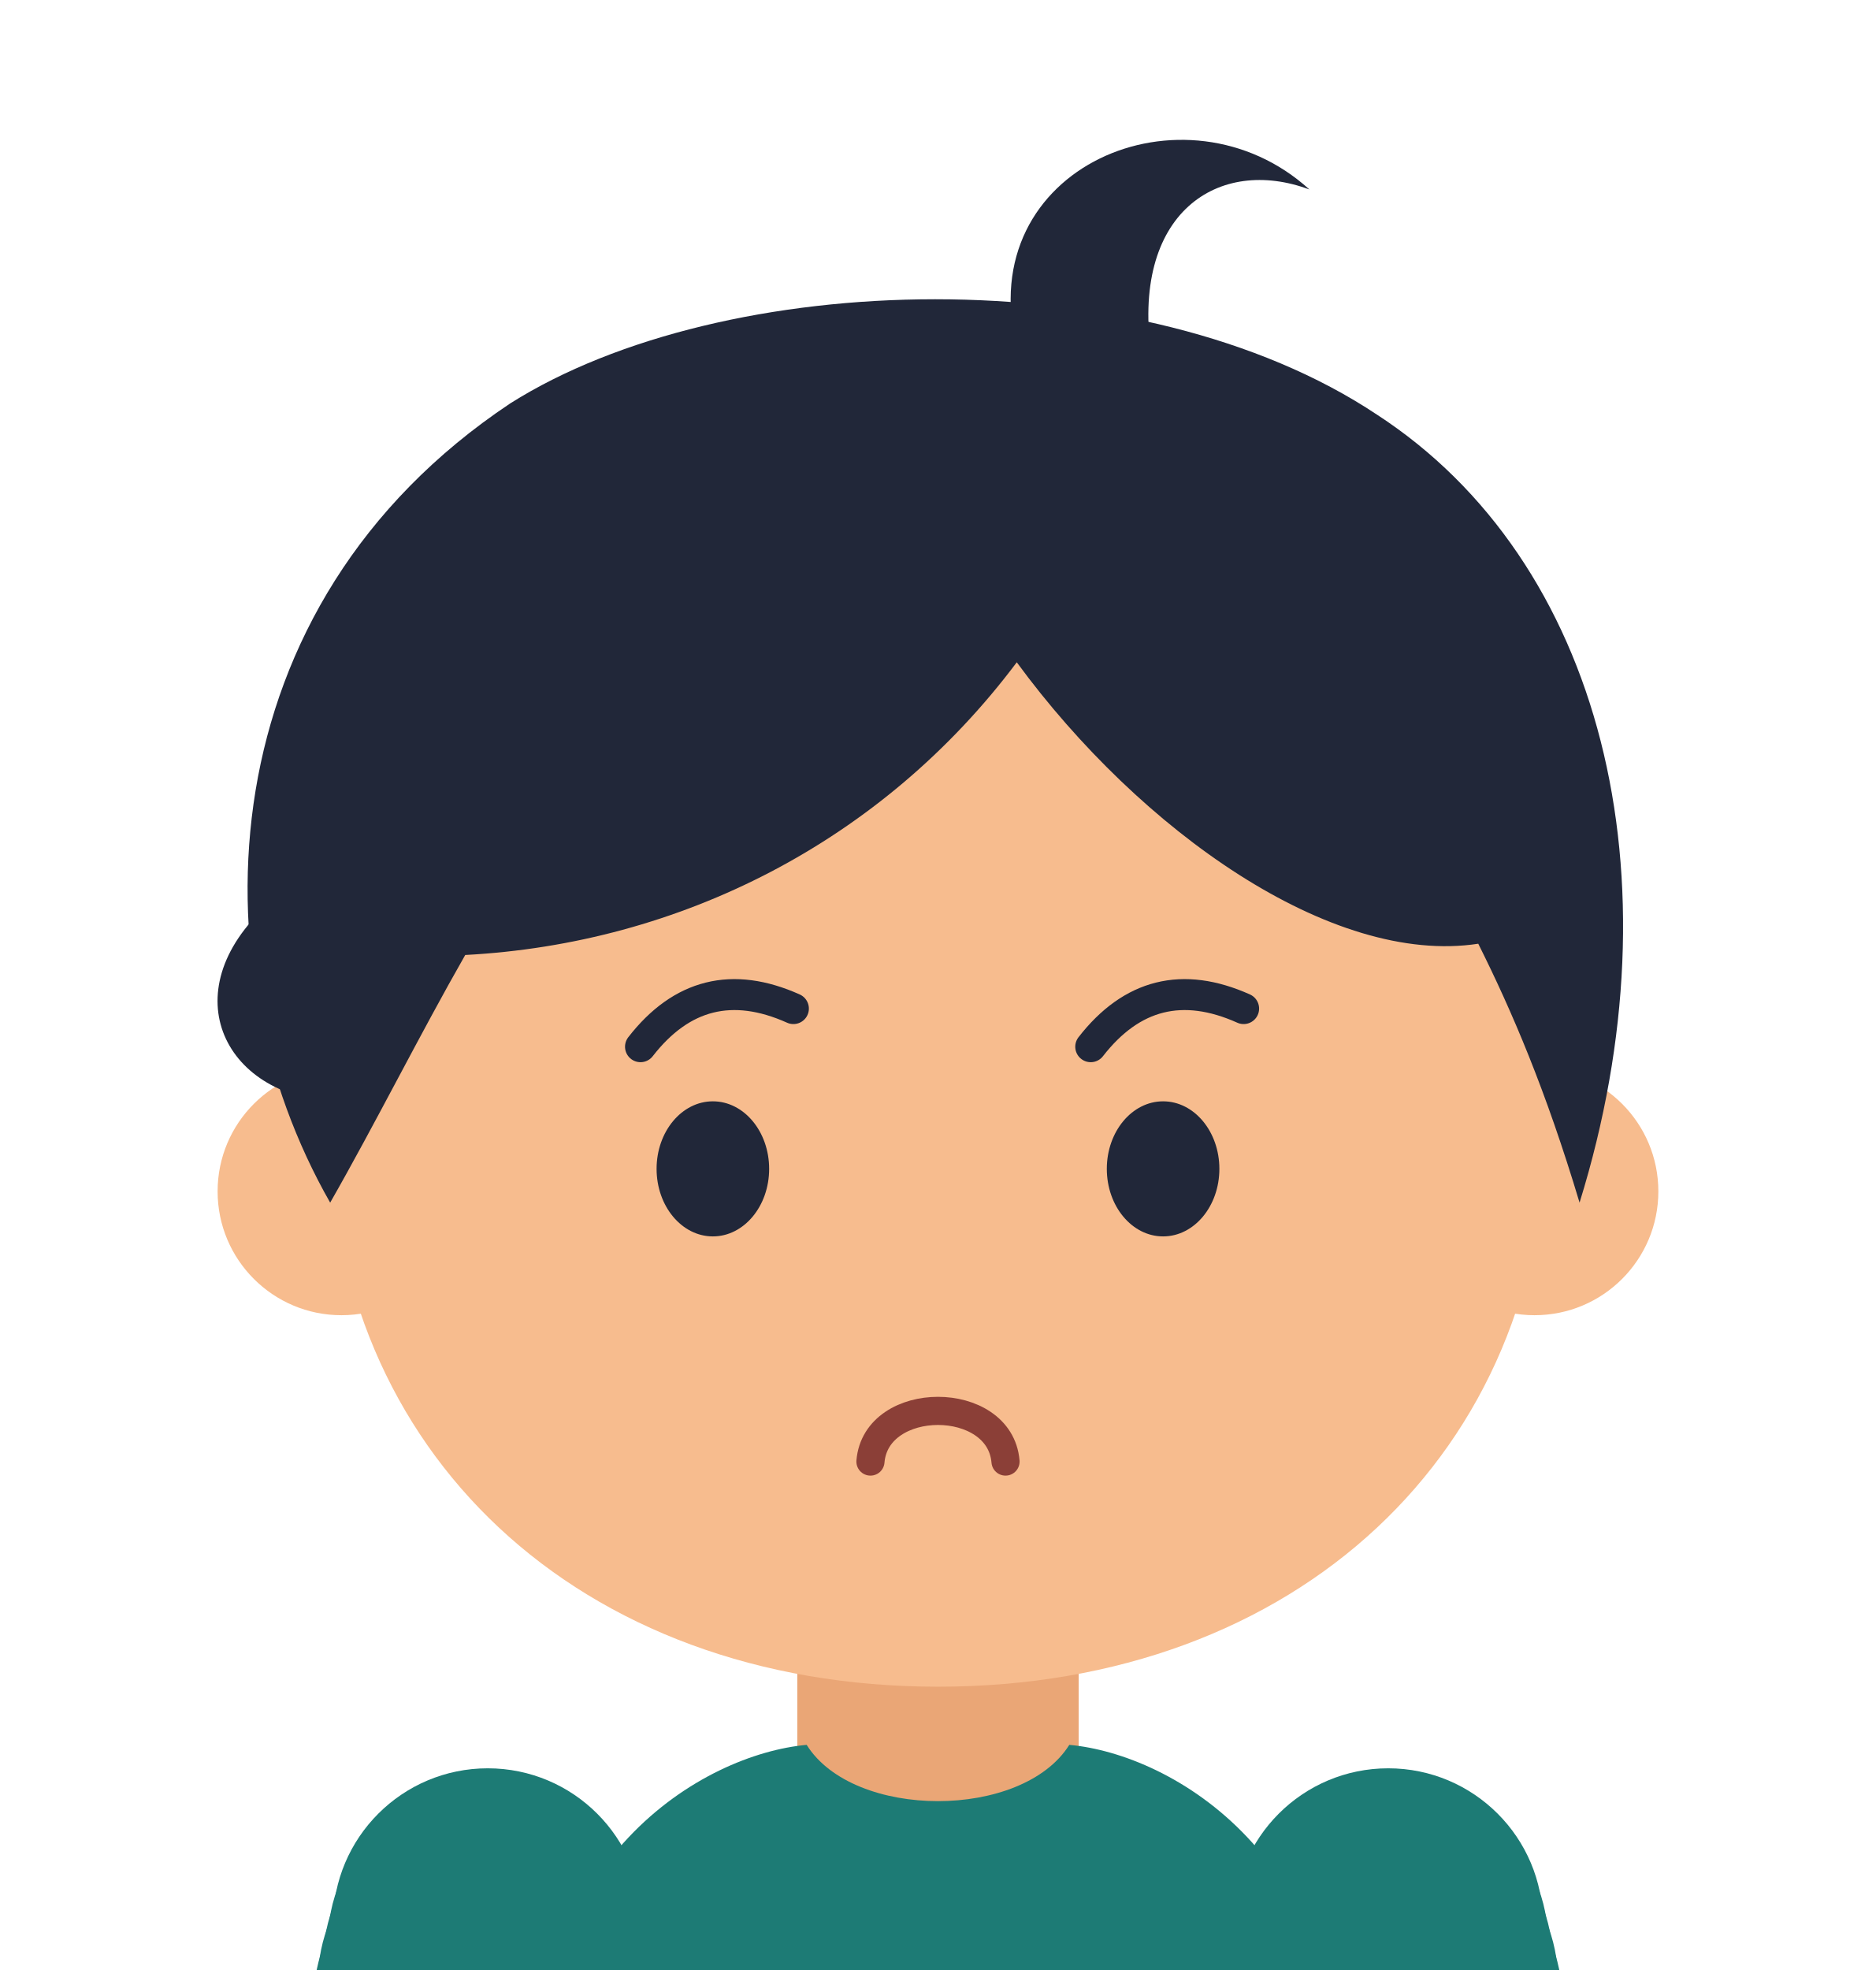
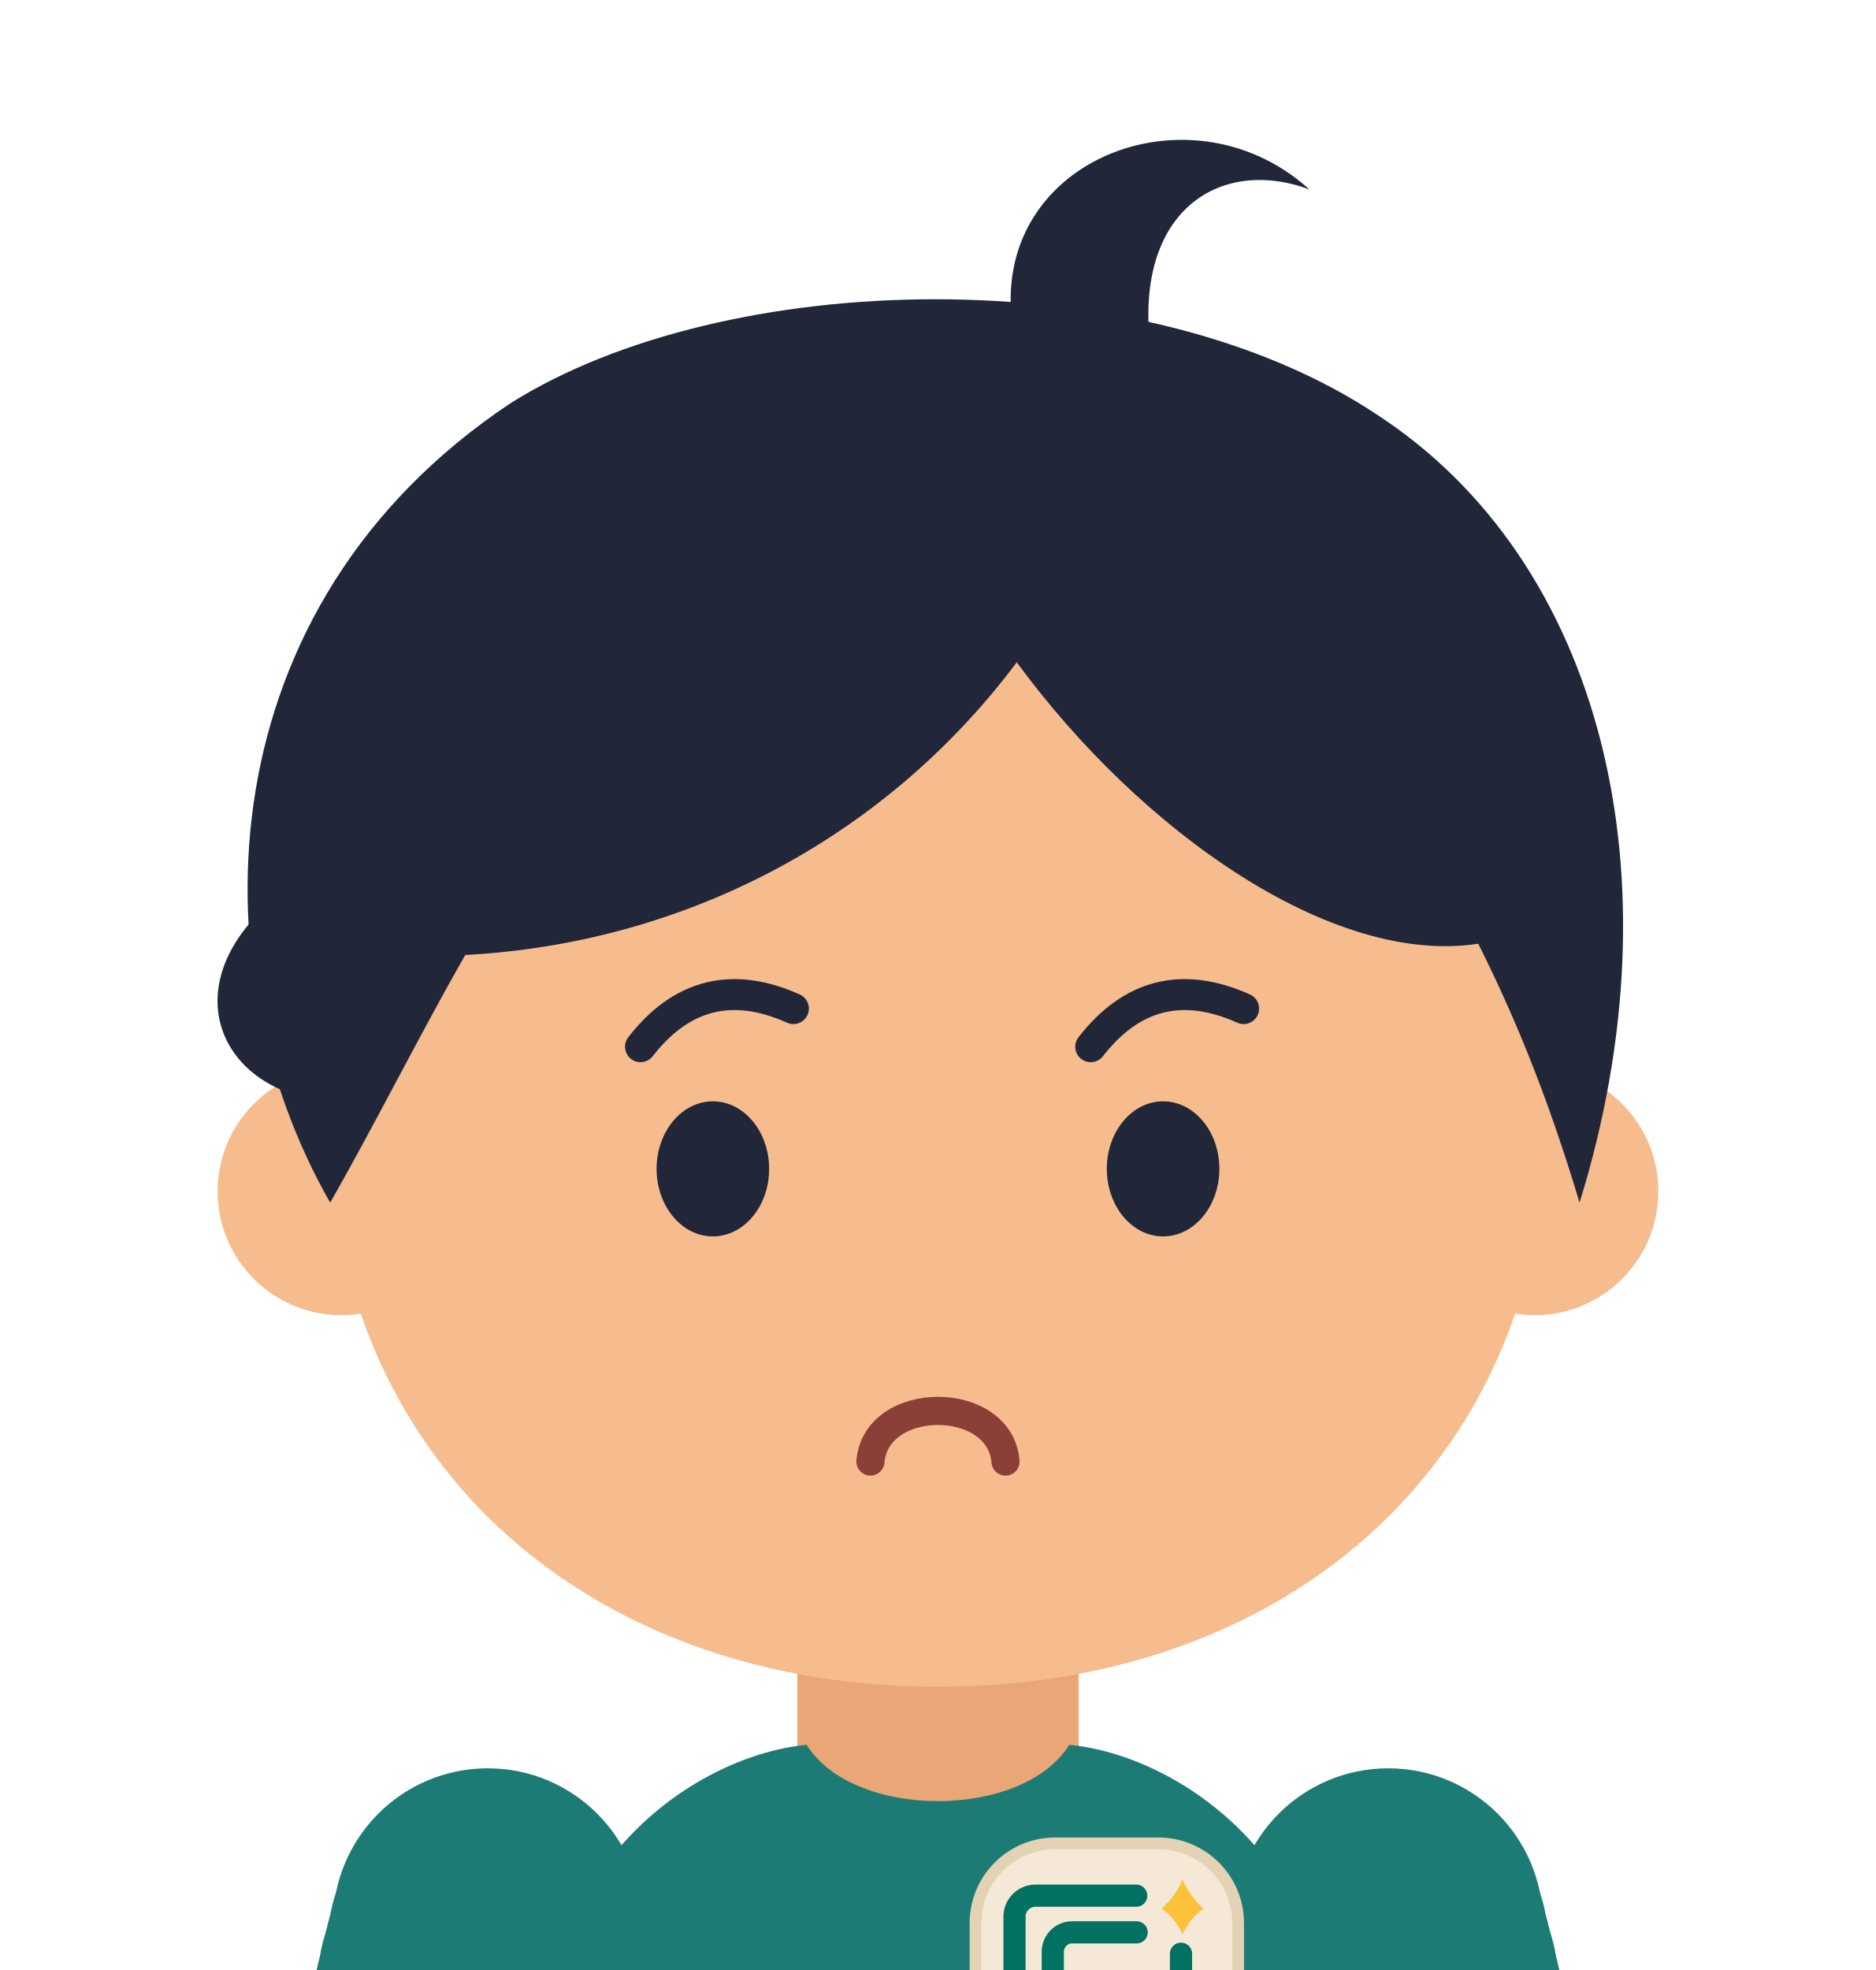
<svg xmlns="http://www.w3.org/2000/svg" viewBox="0 0 400 420" role="img" aria-label="Raka">
  <path d="M130 566L194 566L190 736L134 736Z" fill="#212739" stroke="#212739" stroke-width="12" stroke-linejoin="round" />
  <path d="M206 566L270 566L266 736L210 736Z" fill="#212739" stroke="#212739" stroke-width="12" stroke-linejoin="round" />
  <path d="M88 778C82 750 112 734 152 736L190 738C202 752 200 778 188 778Z" fill="#F5E8D6" />
  <path d="M312 778C318 750 288 734 248 736L210 738C198 752 200 778 212 778Z" fill="#F5E8D6" />
  <g class="raka-body" transform="translate(0 0) rotate(0 200 580)">
    <g class="raka-arm-L" fill="#1d7b75">
      <circle cx="104" cy="410" r="33" />
      <circle cx="102.9" cy="414.1" r="33" />
      <circle cx="101.8" cy="418.2" r="32.9" />
      <circle cx="100.7" cy="422.3" r="32.9" />
      <circle cx="99.7" cy="426.4" r="32.8" />
      <circle cx="98.7" cy="430.4" r="32.7" />
      <circle cx="97.7" cy="434.4" r="32.5" />
      <circle cx="96.8" cy="438.4" r="32.4" />
      <circle cx="95.9" cy="442.4" r="32.2" />
      <circle cx="95.1" cy="446.3" r="32" />
      <circle cx="94.3" cy="450.3" r="31.8" />
      <circle cx="93.5" cy="454.1" r="31.5" />
      <circle cx="92.7" cy="458" r="31.3" />
      <circle cx="92" cy="461.8" r="31" />
      <circle cx="91.3" cy="465.7" r="30.7" />
      <circle cx="90.7" cy="469.4" r="30.5" />
      <circle cx="90.1" cy="473.2" r="30.2" />
      <circle cx="89.5" cy="476.9" r="29.9" />
      <circle cx="89" cy="480.7" r="29.6" />
      <circle cx="88.5" cy="484.3" r="29.3" />
      <circle cx="88" cy="488" r="29" />
      <circle cx="87.6" cy="491.6" r="28.7" />
      <circle cx="87.2" cy="495.3" r="28.4" />
      <circle cx="86.8" cy="498.8" r="28.1" />
      <circle cx="86.5" cy="502.4" r="27.8" />
      <circle cx="86.2" cy="505.9" r="27.5" />
      <circle cx="85.9" cy="509.5" r="27.3" />
      <circle cx="85.7" cy="512.9" r="27" />
      <circle cx="85.5" cy="516.4" r="26.7" />
      <circle cx="85.4" cy="519.8" r="26.5" />
      <circle cx="85.3" cy="523.3" r="26.3" />
      <circle cx="85.2" cy="526.6" r="26" />
      <circle cx="85.1" cy="530" r="25.8" />
      <circle cx="85.1" cy="533.3" r="25.6" />
      <circle cx="85.1" cy="536.7" r="25.5" />
      <circle cx="85.2" cy="539.9" r="25.3" />
      <circle cx="85.3" cy="543.2" r="25.2" />
      <circle cx="85.4" cy="546.4" r="25.1" />
      <circle cx="85.6" cy="549.7" r="25.1" />
      <circle cx="85.8" cy="552.8" r="25" />
      <circle cx="86" cy="556" r="25" />
      <circle cx="87.3" cy="572.9" r="22" fill="#F7BC8E" />
    </g>
    <g class="raka-arm-R" fill="#1d7b75">
      <circle cx="296" cy="410" r="33" />
      <circle cx="297.1" cy="414.1" r="33" />
      <circle cx="298.2" cy="418.2" r="32.9" />
      <circle cx="299.3" cy="422.3" r="32.9" />
      <circle cx="300.3" cy="426.4" r="32.8" />
      <circle cx="301.3" cy="430.4" r="32.7" />
      <circle cx="302.3" cy="434.4" r="32.5" />
      <circle cx="303.2" cy="438.4" r="32.4" />
      <circle cx="304.1" cy="442.4" r="32.2" />
      <circle cx="304.9" cy="446.3" r="32" />
      <circle cx="305.8" cy="450.3" r="31.8" />
      <circle cx="306.5" cy="454.1" r="31.5" />
      <circle cx="307.3" cy="458" r="31.3" />
      <circle cx="308" cy="461.8" r="31" />
      <circle cx="308.7" cy="465.7" r="30.7" />
      <circle cx="309.3" cy="469.4" r="30.5" />
      <circle cx="309.9" cy="473.2" r="30.2" />
      <circle cx="310.5" cy="476.9" r="29.9" />
      <circle cx="311" cy="480.7" r="29.6" />
      <circle cx="311.5" cy="484.3" r="29.3" />
      <circle cx="312" cy="488" r="29" />
      <circle cx="312.4" cy="491.6" r="28.7" />
      <circle cx="312.8" cy="495.3" r="28.4" />
      <circle cx="313.2" cy="498.8" r="28.1" />
      <circle cx="313.5" cy="502.4" r="27.8" />
      <circle cx="313.8" cy="505.9" r="27.5" />
      <circle cx="314.1" cy="509.5" r="27.3" />
      <circle cx="314.3" cy="512.9" r="27" />
      <circle cx="314.5" cy="516.4" r="26.7" />
      <circle cx="314.6" cy="519.8" r="26.5" />
      <circle cx="314.8" cy="523.3" r="26.3" />
      <circle cx="314.8" cy="526.6" r="26" />
      <circle cx="314.9" cy="530" r="25.8" />
      <circle cx="314.9" cy="533.3" r="25.6" />
      <circle cx="314.9" cy="536.7" r="25.5" />
      <circle cx="314.8" cy="539.9" r="25.3" />
      <circle cx="314.7" cy="543.2" r="25.2" />
      <circle cx="314.6" cy="546.4" r="25.1" />
      <circle cx="314.4" cy="549.7" r="25.1" />
      <circle cx="314.2" cy="552.8" r="25" />
      <circle cx="314" cy="556" r="25" />
      <circle cx="312.7" cy="572.9" r="22" fill="#F7BC8E" />
    </g>
    <rect x="170" y="336" width="60" height="62" rx="16" fill="#EAA676" />
    <g transform="translate(200 580) scale(1 1) translate(-200 -580)">
      <path d="M114 452C112 396 150 374 172 372C182 388 218 388 228 372C250 374 288 396 286 452L296 566C250 588 150 588 104 566Z" fill="#1D7B75" />
    </g>
+     <g class="raka-patch">
+       <rect x="208" y="393" width="56" height="56" rx="17" fill="#F5E8D6" stroke="#E4D2B4" stroke-width="2.5" />
+       <g transform="translate(236 421) scale(0.1719) translate(-128 -128)">
+         <g fill="none" stroke="#017162" stroke-width="27.5" stroke-linecap="round" stroke-linejoin="round">
+           <path d="M164.5 30H39.5A26 26 0 0 0 13.5 56V205.5A26 26 0 0 0 39.5 231.5H221.5" />
+           <path d="M165 75.5H85A24 24 0 0 0 61 99.5V160.5A24 24 0 0 0 85 184.5H196A24 24 0 0 0 220 160.5V102" />
+         </g>
+         <path d="M222 10Q231 31 248 46Q231 58 222 78Q213 58 196 46Q213 31 222 10Z" fill="#FBC23A" />
+       </g>
+     </g>
    <g class="raka-head" transform="translate(200 362) rotate(0) scale(1.2) translate(-200 -306)">
      <circle cx="94" cy="216" r="22" fill="#F7BC8E" />
      <circle cx="306" cy="216" r="22" fill="#F7BC8E" />
      <path d="M200 92C270 92 308 138 308 204C308 262 264 304 200 304C136 304 92 262 92 204C92 138 130 92 200 92Z" fill="#F7BC8E" />
      <g transform="translate(200 0) scale(1 1) translate(-200 0)">
        <path d="M146 187Q160 176 174 187" fill="none" stroke="#212739" stroke-width="5.5" stroke-linecap="round" transform="translate(0 0) rotate(-14 160 184)" />
        <path d="M226 187Q240 176 254 187" fill="none" stroke="#212739" stroke-width="5.5" stroke-linecap="round" transform="translate(0 0) rotate(-14 240 184)" />
        <ellipse cx="160" cy="212" rx="10" ry="12" fill="#212739" opacity="1" />
        <path d="M146 217Q160 195 174 217" fill="none" stroke="#212739" stroke-width="6" stroke-linecap="round" opacity="0" />
        <ellipse cx="240" cy="212" rx="10" ry="12" fill="#212739" opacity="1" />
        <path d="M226 217Q240 195 254 217" fill="none" stroke="#212739" stroke-width="6" stroke-linecap="round" opacity="0" />
        <g transform="translate(200 264)">
          <defs>
            <clipPath id="wajah-sedih-mc">
              <path d="M-12 0C-11 -12 11 -12 12 0C11 -12 -11 -12 -12 0Z" />
            </clipPath>
          </defs>
          <path d="M-12 0C-11 -12 11 -12 12 0C11 -12 -11 -12 -12 0Z" fill="#7A2D2E" fill-opacity="0" stroke="#8B3F37" stroke-width="5" stroke-linejoin="round" />
          <ellipse cx="0" cy="-9.5" rx="7.2" ry="1" fill="#EE7A7A" clip-path="url(#wajah-sedih-mc)" opacity="0" />
        </g>
      </g>
      <g transform="translate(0 0)" fill="#212739">
        <path d="M92 218C68 176 70 112 124 76C162 52 236 50 278 78C318 104 332 160 314 218C308 198 302 184 296 172C270 176 236 152 214 122C190 154 154 172 116 174C108 188 100 204 92 218Z" />
        <path d="M98 200C76 202 64 184 78 168C80 180 88 184 102 184Z" />
        <path d="M214 66C206 34 244 18 266 38C250 32 234 42 238 68Z" />
      </g>
    </g>
  </g>
</svg>
